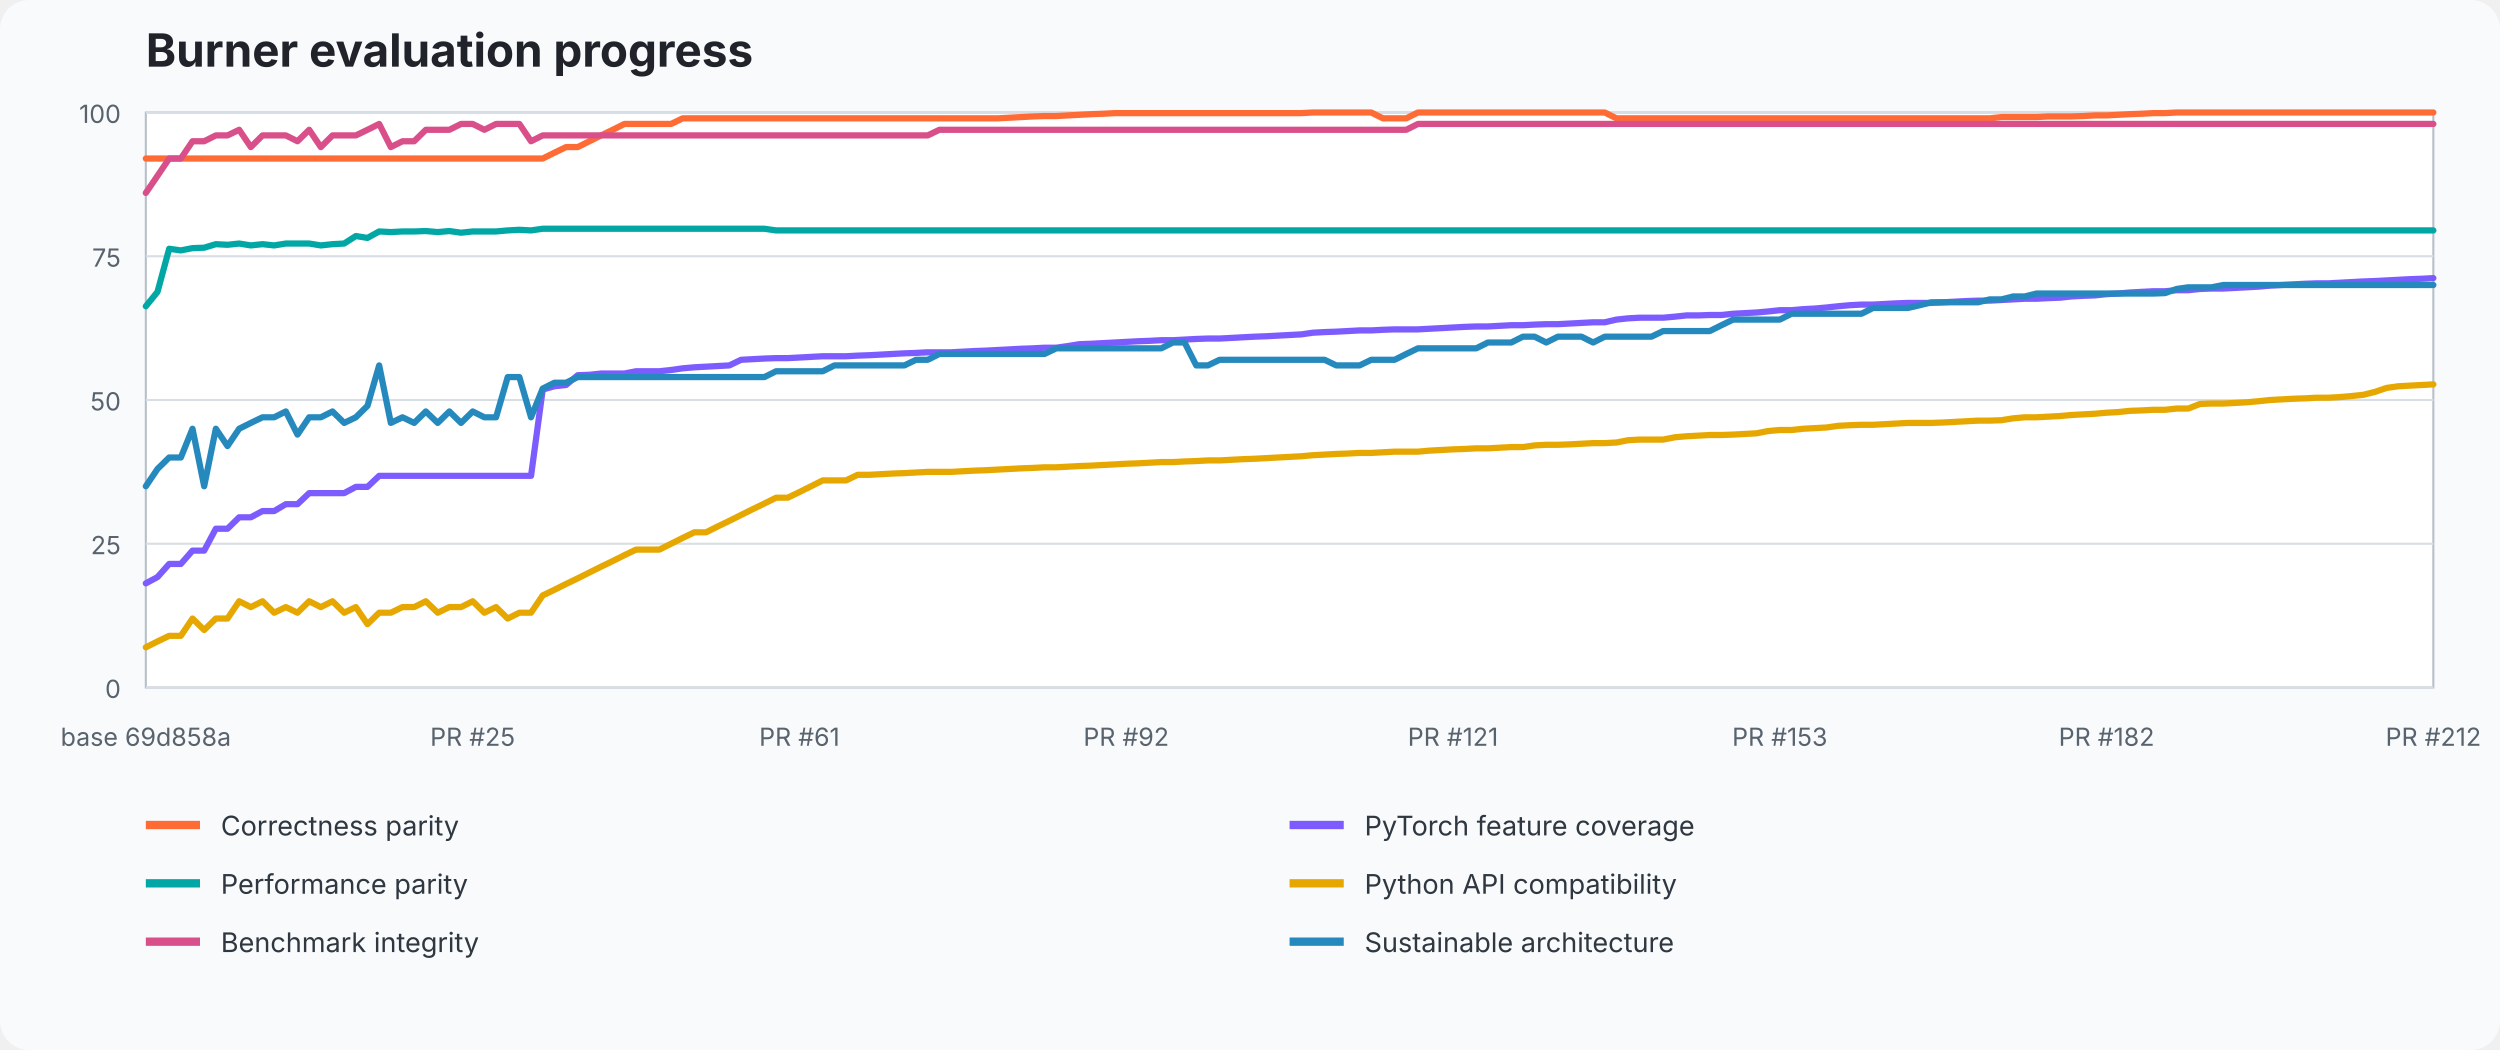
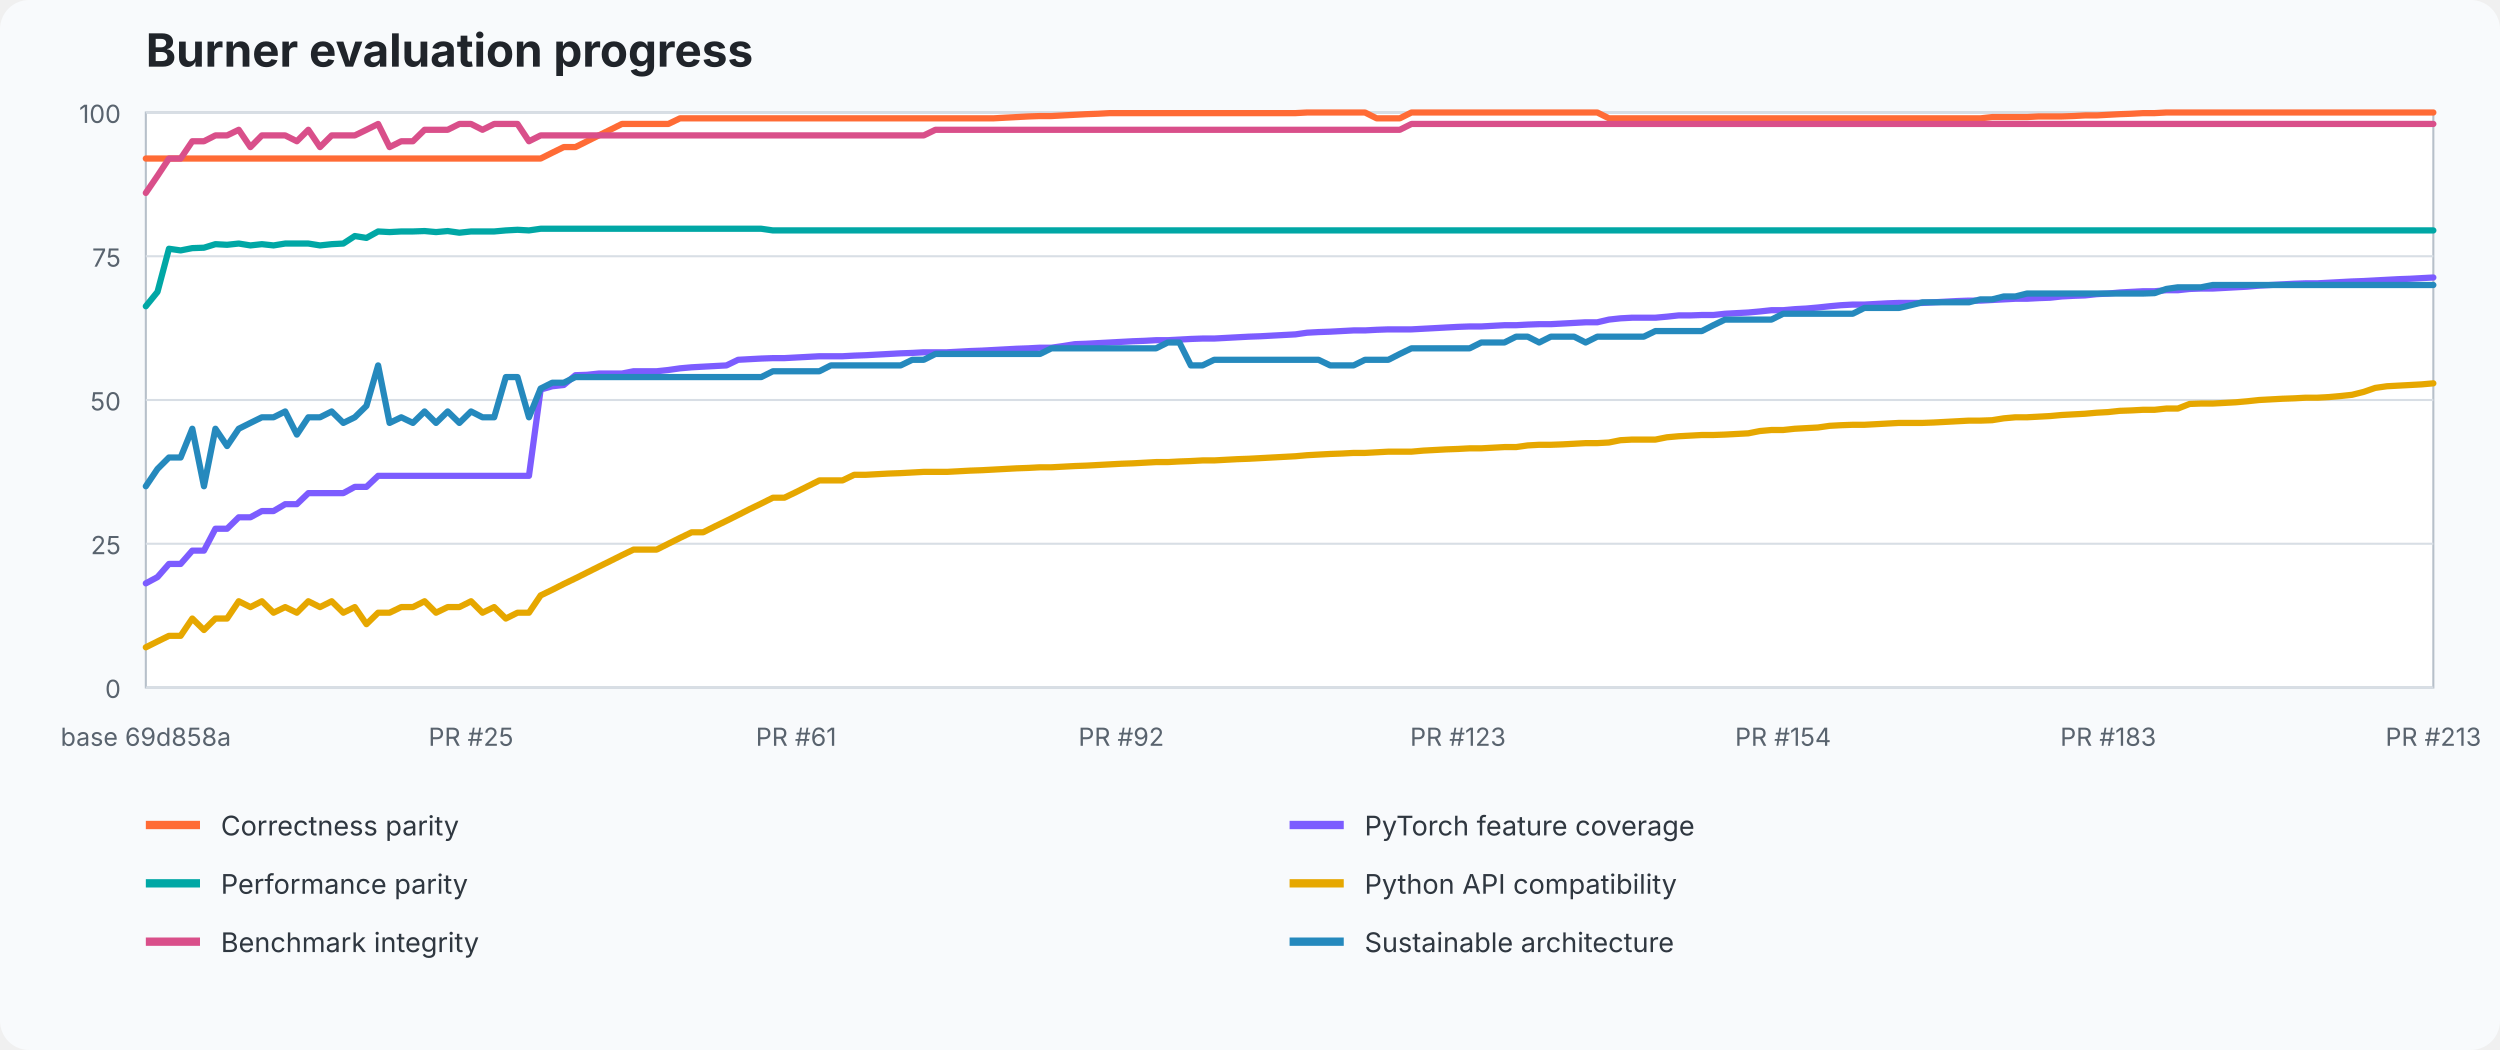
<svg xmlns="http://www.w3.org/2000/svg" width="1200" height="504" viewBox="0 0 1200 504" role="img" aria-labelledby="title desc">
  <style>text{font-family:ui-sans-serif,system-ui,-apple-system,BlinkMacSystemFont,"Segoe UI",sans-serif}.title{font-size:22px;font-weight:700;fill:#20242a}.axis{font-size:12px;fill:#59636e}.legend{font-size:13px;fill:#2f3740}.grid{stroke:#d8dee5;stroke-width:1}.plot{fill:#fff;stroke:#b7c0ca}</style>
  <rect width="100%" height="100%" fill="#f8fafc" rx="14" />
  <text x="70" y="32" class="title">Burner evaluation progress</text>
  <rect x="70" y="54" width="1098" height="276" class="plot" />
  <line x1="70" y1="330" x2="1168" y2="330" class="grid" />
  <text x="58" y="335" text-anchor="end" class="axis">0</text>
  <line x1="70" y1="261" x2="1168" y2="261" class="grid" />
  <text x="58" y="266" text-anchor="end" class="axis">25</text>
  <line x1="70" y1="192" x2="1168" y2="192" class="grid" />
  <text x="58" y="197" text-anchor="end" class="axis">50</text>
  <line x1="70" y1="123" x2="1168" y2="123" class="grid" />
  <text x="58" y="128" text-anchor="end" class="axis">75</text>
  <line x1="70" y1="54" x2="1168" y2="54" class="grid" />
  <text x="58" y="59" text-anchor="end" class="axis">100</text>
-   <polyline points="70.0,76.1 75.6,76.1 81.2,76.1 86.8,76.1 92.4,76.1 98.0,76.1 103.6,76.1 109.2,76.1 114.8,76.1 120.4,76.1 126.0,76.1 131.6,76.1 137.2,76.1 142.8,76.1 148.4,76.1 154.0,76.1 159.6,76.1 165.2,76.1 170.8,76.1 176.4,76.1 182.0,76.1 187.6,76.1 193.2,76.1 198.8,76.1 204.4,76.1 210.1,76.1 215.7,76.1 221.3,76.1 226.9,76.1 232.5,76.1 238.1,76.1 243.7,76.1 249.3,76.1 254.9,76.1 260.5,76.1 266.1,73.3 271.7,70.6 277.3,70.6 282.9,67.8 288.5,65.0 294.1,62.3 299.7,59.5 305.3,59.5 310.9,59.5 316.5,59.5 322.1,59.5 327.7,56.8 333.3,56.8 338.9,56.8 344.5,56.8 350.1,56.8 355.7,56.8 361.3,56.8 366.9,56.8 372.5,56.8 378.1,56.8 383.7,56.8 389.3,56.8 394.9,56.8 400.5,56.8 406.1,56.8 411.7,56.8 417.3,56.8 422.9,56.8 428.5,56.8 434.1,56.8 439.7,56.8 445.3,56.8 450.9,56.8 456.5,56.8 462.1,56.8 467.7,56.8 473.3,56.8 478.9,56.8 484.6,56.5 490.2,56.2 495.8,55.9 501.4,55.7 507.0,55.7 512.6,55.4 518.2,55.1 523.8,54.8 529.4,54.6 535.0,54.3 540.6,54.3 546.2,54.3 551.8,54.3 557.4,54.3 563.0,54.3 568.6,54.3 574.2,54.3 579.8,54.3 585.4,54.3 591.0,54.3 596.6,54.3 602.2,54.3 607.8,54.3 613.4,54.3 619.0,54.3 624.6,54.3 630.2,54.0 635.8,54.0 641.4,54.0 647.0,54.0 652.6,54.0 658.2,54.0 663.8,56.8 669.4,56.8 675.0,56.8 680.6,54.0 686.2,54.0 691.8,54.0 697.4,54.0 703.0,54.0 708.6,54.0 714.2,54.0 719.8,54.0 725.4,54.0 731.0,54.0 736.6,54.0 742.2,54.0 747.8,54.0 753.4,54.0 759.1,54.0 764.7,54.0 770.3,54.0 775.9,56.8 781.5,56.8 787.1,56.8 792.7,56.8 798.3,56.8 803.9,56.8 809.5,56.8 815.1,56.8 820.7,56.8 826.3,56.8 831.9,56.8 837.5,56.8 843.1,56.8 848.7,56.8 854.3,56.8 859.9,56.8 865.5,56.8 871.1,56.8 876.7,56.8 882.3,56.8 887.9,56.8 893.5,56.8 899.1,56.8 904.7,56.8 910.3,56.8 915.9,56.8 921.5,56.8 927.1,56.8 932.7,56.8 938.3,56.8 943.9,56.8 949.5,56.8 955.1,56.8 960.7,56.2 966.3,56.2 971.9,56.2 977.5,56.2 983.1,55.9 988.7,55.9 994.3,55.9 999.9,55.7 1005.5,55.4 1011.1,55.4 1016.7,55.1 1022.3,54.8 1027.9,54.6 1033.6,54.3 1039.2,54.3 1044.8,54.0 1050.4,54.0 1056.0,54.0 1061.6,54.0 1067.2,54.0 1072.8,54.0 1078.4,54.0 1084.0,54.0 1089.6,54.0 1095.2,54.0 1100.8,54.0 1106.4,54.0 1112.0,54.0 1117.6,54.0 1123.2,54.0 1128.8,54.0 1134.4,54.0 1140.0,54.0 1145.6,54.0 1151.2,54.0 1156.8,54.0 1162.4,54.0 1168.0,54.0" fill="none" stroke="#ff6b35" stroke-width="3" stroke-linejoin="round" stroke-linecap="round" />
-   <polyline points="70.0,280.0 75.6,277.0 81.2,270.7 86.8,270.7 92.4,264.3 98.0,264.3 103.6,253.8 109.2,253.8 114.8,248.3 120.4,248.3 126.0,245.3 131.6,245.3 137.2,242.0 142.8,242.0 148.4,236.7 154.0,236.7 159.6,236.7 165.2,236.7 170.8,233.7 176.4,233.7 182.0,228.4 187.6,228.4 193.2,228.4 198.8,228.4 204.4,228.4 210.1,228.4 215.7,228.4 221.3,228.4 226.9,228.4 232.5,228.4 238.1,228.4 243.7,228.4 249.3,228.4 254.9,228.4 260.5,187.0 266.1,185.4 271.7,184.8 277.3,180.1 282.9,179.9 288.5,179.3 294.1,179.3 299.7,179.3 305.3,178.2 310.9,178.2 316.5,178.2 322.1,177.6 327.7,176.8 333.3,176.3 338.9,176.0 344.5,175.7 350.1,175.4 355.7,172.7 361.3,172.4 366.9,172.1 372.5,171.9 378.1,171.9 383.7,171.6 389.3,171.3 394.9,171.0 400.5,171.0 406.1,171.0 411.7,170.7 417.3,170.5 422.9,170.2 428.5,169.9 434.1,169.6 439.7,169.4 445.3,169.1 450.9,169.1 456.5,169.1 462.1,168.8 467.7,168.5 473.3,168.3 478.9,168.0 484.6,167.7 490.2,167.4 495.8,167.2 501.4,166.9 507.0,166.9 512.6,166.1 518.2,165.2 523.8,165.0 529.4,164.7 535.0,164.4 540.6,164.1 546.2,163.8 551.8,163.6 557.4,163.3 563.0,163.3 568.6,163.0 574.2,162.7 579.8,162.5 585.4,162.5 591.0,162.2 596.6,161.9 602.2,161.6 607.8,161.4 613.4,161.1 619.0,160.8 624.6,160.5 630.2,159.7 635.8,159.4 641.4,159.2 647.0,158.9 652.6,158.6 658.2,158.6 663.8,158.3 669.4,158.1 675.0,158.1 680.6,158.1 686.2,157.8 691.8,157.5 697.4,157.2 703.0,156.9 708.6,156.7 714.2,156.7 719.8,156.4 725.4,156.1 731.0,156.1 736.6,155.8 742.2,155.6 747.8,155.6 753.4,155.3 759.1,155.0 764.7,154.7 770.3,154.7 775.9,153.4 781.5,152.8 787.1,152.5 792.7,152.5 798.3,152.5 803.9,152.0 809.5,151.4 815.1,151.4 820.7,151.2 826.3,151.2 831.9,150.6 837.5,150.3 843.1,150.0 848.7,149.5 854.3,148.9 859.9,148.9 865.5,148.4 871.1,148.1 876.7,147.6 882.3,147.0 887.9,146.5 893.5,146.2 899.1,146.2 904.7,145.9 910.3,145.6 915.9,145.4 921.5,145.4 927.1,145.4 932.7,145.1 938.3,144.8 943.9,144.5 949.5,144.3 955.1,144.3 960.7,144.0 966.3,143.7 971.9,143.4 977.5,143.4 983.1,143.1 988.7,142.9 994.3,142.3 999.9,142.0 1005.5,141.8 1011.1,141.2 1016.7,140.9 1022.3,140.4 1027.9,140.1 1033.6,139.8 1039.2,139.8 1044.8,139.3 1050.4,139.3 1056.0,138.7 1061.6,138.5 1067.2,138.5 1072.8,138.2 1078.4,137.9 1084.0,137.6 1089.6,137.1 1095.2,136.8 1100.8,136.5 1106.4,136.2 1112.0,136.0 1117.6,136.0 1123.2,135.7 1128.8,135.4 1134.4,135.1 1140.0,134.9 1145.6,134.6 1151.2,134.3 1156.8,134.0 1162.4,133.8 1168.0,133.5" fill="none" stroke="#7c5cff" stroke-width="3" stroke-linejoin="round" stroke-linecap="round" />
-   <polyline points="70.0,147.0 75.6,140.1 81.2,119.4 86.8,120.2 92.4,119.1 98.0,118.9 103.6,117.2 109.2,117.5 114.8,116.9 120.4,117.8 126.0,117.2 131.6,117.8 137.2,116.9 142.8,116.9 148.4,116.9 154.0,117.8 159.6,117.2 165.2,116.9 170.8,113.3 176.4,114.2 182.0,111.1 187.6,111.4 193.2,111.1 198.8,111.1 204.4,110.9 210.1,111.4 215.7,110.9 221.3,111.7 226.9,111.1 232.5,111.1 238.1,111.1 243.7,110.6 249.3,110.3 254.9,110.6 260.5,109.8 266.1,109.8 271.7,109.8 277.3,109.8 282.9,109.8 288.5,109.8 294.1,109.8 299.7,109.8 305.3,109.8 310.9,109.8 316.5,109.8 322.1,109.8 327.7,109.8 333.3,109.8 338.9,109.8 344.5,109.8 350.1,109.8 355.7,109.8 361.3,109.8 366.9,109.8 372.5,110.6 378.1,110.6 383.7,110.6 389.3,110.6 394.9,110.6 400.5,110.6 406.1,110.6 411.7,110.6 417.3,110.6 422.9,110.6 428.5,110.6 434.1,110.6 439.7,110.6 445.3,110.6 450.9,110.6 456.5,110.6 462.1,110.6 467.7,110.6 473.3,110.6 478.9,110.6 484.6,110.6 490.2,110.6 495.8,110.6 501.4,110.6 507.0,110.6 512.6,110.6 518.2,110.6 523.8,110.6 529.4,110.6 535.0,110.6 540.6,110.6 546.2,110.6 551.8,110.6 557.4,110.6 563.0,110.6 568.6,110.6 574.2,110.6 579.8,110.6 585.4,110.6 591.0,110.6 596.6,110.6 602.2,110.6 607.8,110.6 613.4,110.6 619.0,110.6 624.6,110.6 630.2,110.6 635.8,110.6 641.4,110.6 647.0,110.6 652.6,110.6 658.2,110.6 663.8,110.6 669.4,110.6 675.0,110.6 680.6,110.6 686.2,110.6 691.8,110.6 697.4,110.6 703.0,110.6 708.6,110.6 714.2,110.6 719.8,110.6 725.4,110.6 731.0,110.6 736.6,110.6 742.2,110.6 747.8,110.6 753.4,110.6 759.1,110.6 764.7,110.6 770.3,110.6 775.9,110.6 781.5,110.6 787.1,110.6 792.7,110.6 798.3,110.6 803.9,110.6 809.5,110.6 815.1,110.6 820.7,110.6 826.3,110.6 831.9,110.6 837.5,110.6 843.1,110.6 848.7,110.6 854.3,110.6 859.9,110.6 865.5,110.6 871.1,110.6 876.7,110.6 882.3,110.6 887.9,110.6 893.5,110.6 899.1,110.6 904.7,110.6 910.3,110.6 915.9,110.6 921.5,110.6 927.1,110.6 932.7,110.6 938.3,110.6 943.9,110.6 949.5,110.6 955.1,110.6 960.7,110.6 966.3,110.6 971.9,110.6 977.5,110.6 983.1,110.6 988.7,110.6 994.3,110.6 999.9,110.6 1005.5,110.6 1011.1,110.6 1016.7,110.6 1022.3,110.6 1027.9,110.6 1033.6,110.6 1039.2,110.6 1044.8,110.6 1050.4,110.6 1056.0,110.6 1061.6,110.6 1067.2,110.6 1072.8,110.6 1078.4,110.6 1084.0,110.6 1089.6,110.6 1095.2,110.6 1100.8,110.6 1106.4,110.6 1112.0,110.6 1117.6,110.6 1123.2,110.6 1128.8,110.6 1134.4,110.6 1140.0,110.6 1145.6,110.6 1151.2,110.6 1156.8,110.6 1162.4,110.6 1168.0,110.6" fill="none" stroke="#00a7a5" stroke-width="3" stroke-linejoin="round" stroke-linecap="round" />
-   <polyline points="70.0,310.7 75.6,307.9 81.2,305.2 86.8,305.2 92.4,296.9 98.0,302.4 103.6,296.9 109.2,296.9 114.8,288.6 120.4,291.4 126.0,288.6 131.6,294.1 137.2,291.4 142.8,294.1 148.4,288.6 154.0,291.4 159.6,288.6 165.2,294.1 170.8,291.4 176.4,299.6 182.0,294.1 187.6,294.1 193.2,291.4 198.8,291.4 204.4,288.6 210.1,294.1 215.7,291.4 221.3,291.4 226.9,288.6 232.5,294.1 238.1,291.4 243.7,296.9 249.3,294.1 254.9,294.1 260.5,285.8 266.1,283.1 271.7,280.3 277.3,277.6 282.9,274.8 288.5,272.0 294.1,269.3 299.7,266.5 305.3,263.8 310.9,263.8 316.5,263.8 322.1,261.0 327.7,258.2 333.3,255.5 338.9,255.5 344.5,252.7 350.1,250.0 355.7,247.2 361.3,244.4 366.9,241.7 372.5,238.9 378.1,238.9 383.7,236.2 389.3,233.4 394.9,230.6 400.5,230.6 406.1,230.6 411.7,227.9 417.3,227.9 422.9,227.6 428.5,227.3 434.1,227.1 439.7,226.8 445.3,226.5 450.9,226.5 456.5,226.5 462.1,226.2 467.7,225.9 473.3,225.7 478.9,225.4 484.6,225.1 490.2,224.8 495.8,224.6 501.4,224.3 507.0,224.3 512.6,224.0 518.2,223.7 523.8,223.5 529.4,223.2 535.0,222.9 540.6,222.6 546.2,222.4 551.8,222.1 557.4,221.8 563.0,221.8 568.6,221.5 574.2,221.3 579.8,221.0 585.4,221.0 591.0,220.7 596.6,220.4 602.2,220.2 607.8,219.9 613.4,219.6 619.0,219.3 624.6,219.0 630.2,218.5 635.8,218.2 641.4,217.9 647.0,217.7 652.6,217.4 658.2,217.4 663.8,217.1 669.4,216.8 675.0,216.8 680.6,216.8 686.2,216.3 691.8,216.0 697.4,215.7 703.0,215.5 708.6,215.2 714.2,215.2 719.8,214.9 725.4,214.6 731.0,214.6 736.6,213.8 742.2,213.5 747.8,213.5 753.4,213.3 759.1,213.0 764.7,212.7 770.3,212.7 775.9,212.4 781.5,211.3 787.1,211.0 792.7,211.0 798.3,211.0 803.9,209.9 809.5,209.4 815.1,209.1 820.7,208.8 826.3,208.8 831.9,208.6 837.5,208.3 843.1,208.0 848.7,206.9 854.3,206.4 859.9,206.4 865.5,205.8 871.1,205.5 876.7,205.2 882.3,204.4 887.9,204.1 893.5,203.9 899.1,203.9 904.7,203.6 910.3,203.3 915.9,203.0 921.5,203.0 927.1,203.0 932.7,202.8 938.3,202.5 943.9,202.2 949.5,201.9 955.1,201.9 960.7,201.7 966.3,200.8 971.9,200.3 977.5,200.3 983.1,200.0 988.7,199.7 994.3,199.2 999.9,198.9 1005.5,198.6 1011.1,198.1 1016.7,197.8 1022.3,197.2 1027.9,197.0 1033.6,196.7 1039.2,196.7 1044.8,196.1 1050.4,196.1 1056.0,193.9 1061.6,193.7 1067.2,193.7 1072.8,193.4 1078.4,193.1 1084.0,192.6 1089.6,192.0 1095.2,191.7 1100.8,191.4 1106.4,191.2 1112.0,190.9 1117.6,190.9 1123.2,190.6 1128.8,190.1 1134.4,189.5 1140.0,188.1 1145.6,186.2 1151.2,185.4 1156.8,185.1 1162.4,184.8 1168.0,184.5" fill="none" stroke="#e6a700" stroke-width="3" stroke-linejoin="round" stroke-linecap="round" />
-   <polyline points="70.0,92.6 75.6,84.4 81.2,76.1 86.8,76.1 92.4,67.8 98.0,67.8 103.6,65.0 109.2,65.0 114.8,62.3 120.4,70.6 126.0,65.0 131.6,65.0 137.2,65.0 142.8,67.8 148.4,62.3 154.0,70.6 159.6,65.0 165.2,65.0 170.8,65.0 176.4,62.3 182.0,59.5 187.6,70.6 193.2,67.8 198.8,67.8 204.4,62.3 210.1,62.3 215.7,62.3 221.3,59.5 226.9,59.5 232.5,62.3 238.1,59.5 243.7,59.5 249.3,59.5 254.9,67.8 260.5,65.0 266.1,65.0 271.7,65.0 277.3,65.0 282.9,65.0 288.5,65.0 294.1,65.0 299.7,65.0 305.3,65.0 310.9,65.0 316.5,65.0 322.1,65.0 327.7,65.0 333.3,65.0 338.9,65.0 344.5,65.0 350.1,65.0 355.7,65.0 361.3,65.0 366.9,65.0 372.5,65.0 378.1,65.0 383.7,65.0 389.3,65.0 394.9,65.0 400.5,65.0 406.1,65.0 411.7,65.0 417.3,65.0 422.9,65.0 428.5,65.0 434.1,65.0 439.7,65.0 445.3,65.0 450.9,62.3 456.5,62.3 462.1,62.3 467.7,62.3 473.3,62.3 478.9,62.3 484.6,62.3 490.2,62.3 495.8,62.3 501.4,62.3 507.0,62.3 512.6,62.3 518.2,62.3 523.8,62.3 529.4,62.3 535.0,62.3 540.6,62.3 546.2,62.3 551.8,62.3 557.4,62.3 563.0,62.3 568.6,62.3 574.2,62.3 579.8,62.3 585.4,62.3 591.0,62.3 596.6,62.3 602.2,62.3 607.8,62.3 613.4,62.3 619.0,62.3 624.6,62.3 630.2,62.3 635.8,62.3 641.4,62.3 647.0,62.3 652.6,62.3 658.2,62.3 663.8,62.3 669.4,62.3 675.0,62.3 680.6,59.5 686.2,59.5 691.8,59.5 697.4,59.5 703.0,59.5 708.6,59.5 714.2,59.5 719.8,59.5 725.4,59.5 731.0,59.5 736.6,59.5 742.2,59.5 747.8,59.5 753.4,59.5 759.1,59.5 764.7,59.5 770.3,59.5 775.9,59.5 781.5,59.5 787.1,59.5 792.7,59.5 798.3,59.5 803.9,59.5 809.5,59.5 815.1,59.5 820.7,59.5 826.3,59.5 831.9,59.5 837.5,59.5 843.1,59.5 848.7,59.5 854.3,59.5 859.9,59.5 865.5,59.5 871.1,59.5 876.7,59.5 882.3,59.5 887.9,59.5 893.5,59.5 899.1,59.5 904.7,59.5 910.3,59.5 915.9,59.5 921.5,59.5 927.1,59.5 932.7,59.5 938.3,59.5 943.9,59.5 949.5,59.5 955.1,59.5 960.7,59.5 966.3,59.5 971.9,59.5 977.5,59.5 983.1,59.5 988.7,59.5 994.3,59.5 999.9,59.5 1005.5,59.5 1011.1,59.5 1016.7,59.5 1022.3,59.5 1027.9,59.5 1033.6,59.5 1039.2,59.5 1044.8,59.5 1050.4,59.5 1056.0,59.5 1061.6,59.5 1067.2,59.5 1072.8,59.5 1078.4,59.5 1084.0,59.5 1089.6,59.5 1095.2,59.5 1100.8,59.5 1106.4,59.5 1112.0,59.5 1117.6,59.5 1123.2,59.5 1128.8,59.5 1134.4,59.5 1140.0,59.5 1145.6,59.5 1151.2,59.5 1156.8,59.5 1162.4,59.5 1168.0,59.5" fill="none" stroke="#d94f8a" stroke-width="3" stroke-linejoin="round" stroke-linecap="round" />
-   <polyline points="70.0,233.4 75.6,225.1 81.2,219.6 86.8,219.6 92.4,205.8 98.0,233.4 103.6,205.8 109.2,214.1 114.8,205.8 120.4,203.0 126.0,200.3 131.6,200.3 137.2,197.5 142.8,208.6 148.4,200.3 154.0,200.3 159.6,197.5 165.2,203.0 170.8,200.3 176.4,194.8 182.0,175.4 187.6,203.0 193.2,200.3 198.8,203.0 204.4,197.5 210.1,203.0 215.7,197.5 221.3,203.0 226.9,197.5 232.5,200.3 238.1,200.3 243.7,181.0 249.3,181.0 254.9,200.3 260.5,186.5 266.1,183.7 271.7,183.7 277.3,181.0 282.9,181.0 288.5,181.0 294.1,181.0 299.7,181.0 305.3,181.0 310.9,181.0 316.5,181.0 322.1,181.0 327.7,181.0 333.3,181.0 338.9,181.0 344.5,181.0 350.1,181.0 355.7,181.0 361.3,181.0 366.9,181.0 372.5,178.2 378.1,178.2 383.7,178.2 389.3,178.2 394.9,178.2 400.5,175.4 406.1,175.4 411.7,175.4 417.3,175.4 422.9,175.4 428.5,175.4 434.1,175.4 439.7,172.7 445.3,172.7 450.9,169.9 456.5,169.9 462.1,169.9 467.7,169.9 473.3,169.9 478.9,169.9 484.6,169.9 490.2,169.9 495.8,169.9 501.4,169.9 507.0,167.2 512.6,167.2 518.2,167.2 523.8,167.2 529.4,167.2 535.0,167.2 540.6,167.2 546.2,167.2 551.8,167.2 557.4,167.2 563.0,164.4 568.6,164.4 574.2,175.4 579.8,175.4 585.4,172.7 591.0,172.7 596.6,172.7 602.2,172.7 607.8,172.7 613.4,172.7 619.0,172.7 624.6,172.7 630.2,172.7 635.8,172.7 641.4,175.4 647.0,175.4 652.6,175.4 658.2,172.7 663.8,172.7 669.4,172.7 675.0,169.9 680.6,167.2 686.2,167.2 691.8,167.2 697.4,167.2 703.0,167.2 708.6,167.2 714.2,164.4 719.8,164.4 725.4,164.4 731.0,161.6 736.6,161.6 742.2,164.4 747.8,161.6 753.4,161.6 759.1,161.6 764.7,164.4 770.3,161.6 775.9,161.6 781.5,161.6 787.1,161.6 792.7,161.6 798.3,158.9 803.9,158.9 809.5,158.9 815.1,158.9 820.7,158.9 826.3,156.1 831.9,153.4 837.5,153.4 843.1,153.4 848.7,153.4 854.3,153.4 859.9,150.6 865.5,150.6 871.1,150.6 876.7,150.6 882.3,150.6 887.9,150.6 893.5,150.6 899.1,147.8 904.7,147.8 910.3,147.8 915.9,147.8 921.5,146.5 927.1,145.1 932.7,145.1 938.3,145.1 943.9,145.1 949.5,145.1 955.1,143.7 960.7,143.7 966.3,142.3 971.9,142.3 977.5,140.9 983.1,140.9 988.7,140.9 994.3,140.9 999.9,140.9 1005.5,140.9 1011.1,140.9 1016.7,140.9 1022.3,140.9 1027.9,140.9 1033.6,140.9 1039.2,140.7 1044.8,138.7 1050.4,137.9 1056.0,137.9 1061.6,137.9 1067.2,136.8 1072.8,136.8 1078.4,136.8 1084.0,136.8 1089.6,136.8 1095.2,136.8 1100.8,136.8 1106.4,136.8 1112.0,136.8 1117.6,136.8 1123.2,136.8 1128.8,136.8 1134.4,136.8 1140.0,136.8 1145.6,136.8 1151.2,136.8 1156.8,136.8 1162.4,136.8 1168.0,136.8" fill="none" stroke="#2589bd" stroke-width="3" stroke-linejoin="round" stroke-linecap="round" />
+   <polyline points="70.0,76.1 75.6,76.1 81.1,76.1 86.7,76.1 92.3,76.1 97.9,76.1 103.4,76.1 109.0,76.1 114.6,76.1 120.2,76.1 125.7,76.1 131.3,76.1 136.9,76.1 142.5,76.1 148.0,76.1 153.6,76.1 159.2,76.1 164.8,76.1 170.3,76.1 175.9,76.1 181.5,76.1 187.0,76.1 192.6,76.1 198.2,76.1 203.8,76.1 209.3,76.1 214.9,76.1 220.5,76.1 226.1,76.1 231.6,76.1 237.2,76.1 242.8,76.1 248.4,76.1 253.9,76.1 259.5,76.1 265.1,73.3 270.6,70.6 276.2,70.6 281.8,67.8 287.4,65.0 292.9,62.3 298.5,59.5 304.1,59.5 309.7,59.5 315.2,59.5 320.8,59.5 326.4,56.8 332.0,56.8 337.5,56.8 343.1,56.8 348.7,56.8 354.3,56.8 359.8,56.8 365.4,56.8 371.0,56.8 376.5,56.8 382.1,56.8 387.7,56.8 393.3,56.8 398.8,56.8 404.4,56.8 410.0,56.8 415.6,56.8 421.1,56.8 426.7,56.8 432.3,56.8 437.9,56.8 443.4,56.8 449.0,56.8 454.6,56.8 460.2,56.8 465.7,56.8 471.3,56.8 476.9,56.8 482.4,56.5 488.0,56.2 493.6,55.9 499.2,55.7 504.7,55.7 510.3,55.4 515.9,55.1 521.5,54.8 527.0,54.6 532.6,54.3 538.2,54.3 543.8,54.3 549.3,54.3 554.9,54.3 560.5,54.3 566.1,54.3 571.6,54.3 577.2,54.3 582.8,54.3 588.3,54.3 593.9,54.3 599.5,54.3 605.1,54.3 610.6,54.3 616.2,54.3 621.8,54.3 627.4,54.0 632.9,54.0 638.5,54.0 644.1,54.0 649.7,54.0 655.2,54.0 660.8,56.8 666.4,56.8 671.9,56.8 677.5,54.0 683.1,54.0 688.7,54.0 694.2,54.0 699.8,54.0 705.4,54.0 711.0,54.0 716.5,54.0 722.1,54.0 727.7,54.0 733.3,54.0 738.8,54.0 744.4,54.0 750.0,54.0 755.6,54.0 761.1,54.0 766.7,54.0 772.3,56.8 777.8,56.8 783.4,56.8 789.0,56.8 794.6,56.8 800.1,56.8 805.7,56.8 811.3,56.8 816.9,56.8 822.4,56.8 828.0,56.8 833.6,56.8 839.2,56.8 844.7,56.8 850.3,56.8 855.9,56.8 861.5,56.8 867.0,56.8 872.6,56.8 878.2,56.8 883.7,56.8 889.3,56.8 894.9,56.8 900.5,56.8 906.0,56.8 911.6,56.8 917.2,56.8 922.8,56.8 928.3,56.8 933.9,56.8 939.5,56.8 945.1,56.8 950.6,56.8 956.2,56.2 961.8,56.2 967.4,56.2 972.9,56.2 978.5,55.9 984.1,55.9 989.6,55.9 995.2,55.7 1000.8,55.4 1006.4,55.4 1011.9,55.1 1017.5,54.8 1023.1,54.6 1028.7,54.3 1034.2,54.3 1039.8,54.0 1045.4,54.0 1051.0,54.0 1056.5,54.0 1062.1,54.0 1067.7,54.0 1073.2,54.0 1078.8,54.0 1084.4,54.0 1090.0,54.0 1095.5,54.0 1101.1,54.0 1106.7,54.0 1112.3,54.0 1117.8,54.0 1123.4,54.0 1129.0,54.0 1134.6,54.0 1140.1,54.0 1145.7,54.0 1151.3,54.0 1156.9,54.0 1162.4,54.0 1168.0,54.0" fill="none" stroke="#ff6b35" stroke-width="3" stroke-linejoin="round" stroke-linecap="round" />
+   <polyline points="70.0,280.0 75.6,277.0 81.1,270.7 86.7,270.7 92.3,264.3 97.9,264.3 103.4,253.8 109.0,253.8 114.6,248.3 120.2,248.3 125.7,245.3 131.3,245.3 136.9,242.0 142.5,242.0 148.0,236.7 153.6,236.7 159.2,236.7 164.8,236.7 170.3,233.7 175.9,233.7 181.5,228.4 187.0,228.4 192.6,228.4 198.2,228.4 203.8,228.4 209.3,228.4 214.9,228.4 220.5,228.4 226.1,228.4 231.6,228.4 237.2,228.4 242.8,228.4 248.4,228.4 253.9,228.4 259.5,187.0 265.1,185.4 270.6,184.8 276.2,180.1 281.8,179.9 287.4,179.3 292.9,179.3 298.5,179.3 304.1,178.2 309.7,178.2 315.2,178.2 320.8,177.6 326.4,176.8 332.0,176.3 337.5,176.0 343.1,175.7 348.7,175.4 354.3,172.7 359.8,172.4 365.4,172.1 371.0,171.9 376.5,171.9 382.1,171.6 387.7,171.3 393.3,171.0 398.8,171.0 404.4,171.0 410.0,170.7 415.6,170.5 421.1,170.2 426.7,169.9 432.3,169.6 437.9,169.4 443.4,169.1 449.0,169.1 454.6,169.1 460.2,168.8 465.7,168.5 471.3,168.3 476.9,168.0 482.4,167.7 488.0,167.4 493.6,167.2 499.2,166.9 504.7,166.9 510.3,166.1 515.9,165.2 521.5,165.0 527.0,164.7 532.6,164.4 538.2,164.1 543.8,163.8 549.3,163.6 554.9,163.3 560.5,163.3 566.1,163.0 571.6,162.7 577.2,162.5 582.8,162.5 588.3,162.2 593.9,161.9 599.5,161.6 605.1,161.4 610.6,161.1 616.2,160.8 621.8,160.5 627.4,159.7 632.9,159.4 638.5,159.2 644.1,158.9 649.7,158.6 655.2,158.6 660.8,158.3 666.4,158.1 671.9,158.1 677.5,158.1 683.1,157.8 688.7,157.5 694.2,157.2 699.8,156.9 705.4,156.7 711.0,156.7 716.5,156.4 722.1,156.1 727.7,156.1 733.3,155.8 738.8,155.6 744.4,155.6 750.0,155.3 755.6,155.0 761.1,154.7 766.7,154.7 772.3,153.4 777.8,152.8 783.4,152.5 789.0,152.5 794.6,152.5 800.1,152.0 805.7,151.4 811.3,151.4 816.9,151.2 822.4,151.2 828.0,150.6 833.6,150.3 839.2,150.0 844.7,149.5 850.3,148.9 855.9,148.9 861.5,148.4 867.0,148.1 872.6,147.6 878.2,147.0 883.7,146.5 889.3,146.2 894.9,146.2 900.5,145.9 906.0,145.6 911.6,145.4 917.2,145.4 922.8,145.4 928.3,145.1 933.9,144.8 939.5,144.5 945.1,144.3 950.6,144.3 956.2,144.0 961.8,143.7 967.4,143.4 972.9,143.4 978.5,143.1 984.1,142.9 989.6,142.3 995.2,142.0 1000.8,141.8 1006.4,141.2 1011.9,140.9 1017.5,140.4 1023.1,140.1 1028.7,139.8 1034.2,139.8 1039.8,139.3 1045.4,139.3 1051.0,138.7 1056.5,138.5 1062.1,138.5 1067.7,138.2 1073.2,137.9 1078.8,137.6 1084.4,137.1 1090.0,136.8 1095.5,136.5 1101.1,136.2 1106.7,136.0 1112.3,136.0 1117.8,135.7 1123.4,135.4 1129.0,135.1 1134.6,134.9 1140.1,134.6 1145.7,134.3 1151.3,134.0 1156.9,133.8 1162.4,133.5 1168.0,133.2" fill="none" stroke="#7c5cff" stroke-width="3" stroke-linejoin="round" stroke-linecap="round" />
+   <polyline points="70.0,147.0 75.6,140.1 81.1,119.4 86.7,120.2 92.3,119.1 97.9,118.9 103.4,117.2 109.0,117.5 114.6,116.9 120.2,117.8 125.7,117.2 131.3,117.8 136.9,116.9 142.5,116.9 148.0,116.9 153.6,117.8 159.2,117.2 164.8,116.9 170.3,113.3 175.9,114.2 181.5,111.1 187.0,111.4 192.6,111.1 198.2,111.1 203.8,110.9 209.3,111.4 214.9,110.9 220.5,111.7 226.1,111.1 231.6,111.1 237.2,111.1 242.8,110.6 248.4,110.3 253.9,110.6 259.5,109.8 265.1,109.8 270.6,109.8 276.2,109.8 281.8,109.8 287.4,109.8 292.9,109.8 298.5,109.8 304.1,109.8 309.7,109.8 315.2,109.8 320.8,109.8 326.4,109.8 332.0,109.8 337.5,109.8 343.1,109.8 348.7,109.8 354.3,109.8 359.8,109.8 365.4,109.8 371.0,110.6 376.5,110.6 382.1,110.6 387.7,110.6 393.3,110.6 398.8,110.6 404.4,110.6 410.0,110.6 415.6,110.6 421.1,110.6 426.7,110.6 432.3,110.6 437.9,110.6 443.4,110.6 449.0,110.6 454.6,110.6 460.2,110.6 465.7,110.6 471.3,110.6 476.9,110.6 482.4,110.6 488.0,110.6 493.6,110.6 499.2,110.6 504.7,110.6 510.3,110.6 515.9,110.6 521.5,110.6 527.0,110.6 532.6,110.6 538.2,110.6 543.8,110.6 549.3,110.6 554.9,110.6 560.5,110.6 566.1,110.6 571.6,110.6 577.2,110.6 582.8,110.6 588.3,110.6 593.9,110.6 599.5,110.6 605.1,110.6 610.6,110.6 616.2,110.6 621.8,110.6 627.4,110.6 632.9,110.6 638.5,110.6 644.1,110.6 649.7,110.6 655.2,110.6 660.8,110.6 666.4,110.6 671.9,110.6 677.5,110.6 683.1,110.6 688.7,110.6 694.2,110.6 699.8,110.6 705.4,110.6 711.0,110.6 716.5,110.6 722.1,110.6 727.7,110.6 733.3,110.6 738.8,110.6 744.4,110.6 750.0,110.6 755.6,110.6 761.1,110.6 766.7,110.6 772.3,110.6 777.8,110.6 783.4,110.6 789.0,110.6 794.6,110.6 800.1,110.6 805.7,110.6 811.3,110.6 816.9,110.6 822.4,110.6 828.0,110.6 833.6,110.6 839.2,110.6 844.7,110.6 850.3,110.6 855.9,110.6 861.5,110.6 867.0,110.6 872.6,110.6 878.2,110.6 883.7,110.6 889.3,110.6 894.9,110.6 900.5,110.6 906.0,110.6 911.6,110.6 917.2,110.6 922.8,110.6 928.3,110.6 933.9,110.6 939.5,110.6 945.1,110.6 950.6,110.6 956.2,110.6 961.8,110.6 967.4,110.6 972.9,110.6 978.5,110.6 984.1,110.6 989.6,110.6 995.2,110.6 1000.8,110.6 1006.4,110.6 1011.9,110.6 1017.5,110.6 1023.1,110.6 1028.7,110.6 1034.2,110.6 1039.8,110.6 1045.4,110.6 1051.0,110.6 1056.5,110.6 1062.1,110.6 1067.7,110.6 1073.2,110.6 1078.8,110.6 1084.4,110.6 1090.0,110.6 1095.5,110.6 1101.1,110.6 1106.7,110.6 1112.3,110.6 1117.8,110.6 1123.4,110.6 1129.0,110.6 1134.6,110.6 1140.1,110.6 1145.7,110.6 1151.3,110.6 1156.9,110.6 1162.4,110.6 1168.0,110.6" fill="none" stroke="#00a7a5" stroke-width="3" stroke-linejoin="round" stroke-linecap="round" />
+   <polyline points="70.0,310.7 75.6,307.9 81.1,305.2 86.7,305.2 92.3,296.9 97.9,302.4 103.4,296.9 109.0,296.9 114.6,288.6 120.2,291.4 125.7,288.6 131.3,294.1 136.9,291.4 142.5,294.1 148.0,288.6 153.6,291.4 159.2,288.6 164.8,294.1 170.3,291.4 175.9,299.6 181.5,294.1 187.0,294.1 192.6,291.4 198.2,291.4 203.8,288.6 209.3,294.1 214.9,291.4 220.5,291.4 226.1,288.6 231.6,294.1 237.2,291.4 242.8,296.9 248.4,294.1 253.9,294.1 259.5,285.8 265.1,283.1 270.6,280.3 276.2,277.6 281.8,274.8 287.4,272.0 292.9,269.3 298.5,266.5 304.1,263.8 309.7,263.8 315.2,263.8 320.8,261.0 326.4,258.2 332.0,255.5 337.5,255.5 343.1,252.7 348.7,250.0 354.3,247.2 359.8,244.4 365.4,241.7 371.0,238.9 376.5,238.9 382.1,236.2 387.7,233.4 393.3,230.6 398.8,230.6 404.4,230.6 410.0,227.9 415.6,227.9 421.1,227.6 426.7,227.3 432.3,227.1 437.9,226.8 443.4,226.5 449.0,226.5 454.6,226.5 460.2,226.2 465.7,225.9 471.3,225.7 476.9,225.4 482.4,225.1 488.0,224.8 493.6,224.6 499.2,224.3 504.7,224.3 510.3,224.0 515.9,223.7 521.5,223.5 527.0,223.2 532.6,222.9 538.2,222.6 543.8,222.4 549.3,222.1 554.9,221.8 560.5,221.8 566.1,221.5 571.6,221.3 577.2,221.0 582.8,221.0 588.3,220.7 593.9,220.4 599.5,220.2 605.1,219.9 610.6,219.6 616.2,219.3 621.8,219.0 627.4,218.5 632.9,218.2 638.5,217.9 644.1,217.7 649.7,217.4 655.2,217.4 660.8,217.1 666.4,216.8 671.9,216.8 677.5,216.8 683.1,216.3 688.7,216.0 694.2,215.7 699.8,215.5 705.4,215.2 711.0,215.2 716.5,214.9 722.1,214.6 727.7,214.6 733.3,213.8 738.8,213.5 744.4,213.5 750.0,213.3 755.6,213.0 761.1,212.7 766.7,212.7 772.3,212.4 777.8,211.3 783.4,211.0 789.0,211.0 794.6,211.0 800.1,209.9 805.7,209.4 811.3,209.1 816.9,208.8 822.4,208.8 828.0,208.6 833.6,208.3 839.2,208.0 844.7,206.9 850.3,206.4 855.9,206.4 861.5,205.8 867.0,205.5 872.6,205.2 878.2,204.4 883.7,204.1 889.3,203.9 894.9,203.9 900.5,203.6 906.0,203.3 911.6,203.0 917.2,203.0 922.8,203.0 928.3,202.8 933.9,202.5 939.5,202.2 945.1,201.9 950.6,201.9 956.2,201.7 961.8,200.8 967.4,200.3 972.9,200.3 978.5,200.0 984.1,199.7 989.6,199.2 995.2,198.9 1000.8,198.6 1006.4,198.1 1011.9,197.8 1017.5,197.2 1023.1,197.0 1028.7,196.7 1034.2,196.7 1039.8,196.1 1045.4,196.1 1051.0,193.9 1056.5,193.7 1062.1,193.7 1067.7,193.4 1073.2,193.1 1078.8,192.6 1084.4,192.0 1090.0,191.7 1095.5,191.4 1101.1,191.2 1106.7,190.9 1112.3,190.9 1117.8,190.6 1123.4,190.1 1129.0,189.5 1134.6,188.1 1140.1,186.2 1145.7,185.4 1151.3,185.1 1156.9,184.8 1162.4,184.5 1168.0,184.0" fill="none" stroke="#e6a700" stroke-width="3" stroke-linejoin="round" stroke-linecap="round" />
+   <polyline points="70.0,92.6 75.6,84.4 81.1,76.1 86.7,76.1 92.3,67.8 97.9,67.8 103.4,65.0 109.0,65.0 114.6,62.3 120.2,70.6 125.7,65.0 131.3,65.0 136.9,65.0 142.5,67.8 148.0,62.3 153.6,70.6 159.2,65.0 164.8,65.0 170.3,65.0 175.9,62.3 181.5,59.5 187.0,70.6 192.6,67.8 198.2,67.8 203.8,62.3 209.3,62.3 214.9,62.3 220.5,59.5 226.1,59.5 231.6,62.3 237.2,59.5 242.8,59.5 248.4,59.5 253.9,67.8 259.5,65.0 265.1,65.0 270.6,65.0 276.2,65.0 281.8,65.0 287.4,65.0 292.9,65.0 298.5,65.0 304.1,65.0 309.7,65.0 315.2,65.0 320.8,65.0 326.4,65.0 332.0,65.0 337.5,65.0 343.1,65.0 348.7,65.0 354.3,65.0 359.8,65.0 365.4,65.0 371.0,65.0 376.5,65.0 382.1,65.0 387.7,65.0 393.3,65.0 398.8,65.0 404.4,65.0 410.0,65.0 415.6,65.0 421.1,65.0 426.7,65.0 432.3,65.0 437.9,65.0 443.4,65.0 449.0,62.3 454.6,62.3 460.2,62.3 465.7,62.3 471.3,62.3 476.9,62.3 482.4,62.3 488.0,62.3 493.6,62.3 499.2,62.3 504.7,62.3 510.3,62.3 515.9,62.3 521.5,62.3 527.0,62.3 532.6,62.3 538.2,62.3 543.8,62.3 549.3,62.3 554.9,62.3 560.5,62.3 566.1,62.3 571.6,62.3 577.2,62.3 582.8,62.3 588.3,62.3 593.9,62.3 599.5,62.3 605.1,62.3 610.6,62.3 616.2,62.3 621.8,62.3 627.4,62.3 632.9,62.3 638.5,62.3 644.1,62.3 649.7,62.3 655.2,62.3 660.8,62.3 666.4,62.3 671.9,62.3 677.5,59.5 683.1,59.5 688.7,59.5 694.2,59.5 699.8,59.5 705.4,59.5 711.0,59.5 716.5,59.5 722.1,59.5 727.7,59.5 733.3,59.5 738.8,59.5 744.4,59.5 750.0,59.5 755.6,59.5 761.1,59.5 766.7,59.5 772.3,59.5 777.8,59.5 783.4,59.5 789.0,59.5 794.6,59.5 800.1,59.5 805.7,59.5 811.3,59.5 816.9,59.5 822.4,59.5 828.0,59.5 833.6,59.5 839.2,59.5 844.7,59.5 850.3,59.5 855.9,59.5 861.5,59.5 867.0,59.5 872.6,59.5 878.2,59.5 883.7,59.5 889.3,59.5 894.9,59.5 900.5,59.5 906.0,59.5 911.6,59.5 917.2,59.5 922.8,59.5 928.3,59.5 933.9,59.5 939.5,59.5 945.1,59.5 950.6,59.5 956.2,59.5 961.8,59.5 967.4,59.5 972.9,59.5 978.5,59.5 984.1,59.5 989.6,59.5 995.2,59.5 1000.8,59.5 1006.4,59.5 1011.9,59.5 1017.5,59.5 1023.1,59.5 1028.7,59.5 1034.2,59.5 1039.8,59.5 1045.4,59.5 1051.0,59.5 1056.5,59.5 1062.1,59.5 1067.7,59.5 1073.2,59.5 1078.8,59.5 1084.4,59.5 1090.0,59.5 1095.5,59.5 1101.1,59.5 1106.7,59.5 1112.3,59.5 1117.8,59.5 1123.4,59.5 1129.0,59.5 1134.6,59.5 1140.1,59.5 1145.7,59.5 1151.3,59.5 1156.9,59.5 1162.4,59.5 1168.0,59.5" fill="none" stroke="#d94f8a" stroke-width="3" stroke-linejoin="round" stroke-linecap="round" />
+   <polyline points="70.0,233.4 75.6,225.1 81.1,219.6 86.7,219.6 92.3,205.8 97.9,233.4 103.4,205.8 109.0,214.1 114.6,205.8 120.2,203.0 125.7,200.3 131.3,200.3 136.9,197.5 142.5,208.6 148.0,200.3 153.6,200.3 159.2,197.5 164.8,203.0 170.3,200.3 175.9,194.8 181.5,175.4 187.0,203.0 192.6,200.3 198.2,203.0 203.8,197.5 209.3,203.0 214.9,197.5 220.5,203.0 226.1,197.5 231.6,200.3 237.2,200.3 242.8,181.0 248.4,181.0 253.9,200.3 259.5,186.5 265.1,183.7 270.6,183.7 276.2,181.0 281.8,181.0 287.4,181.0 292.9,181.0 298.5,181.0 304.1,181.0 309.7,181.0 315.2,181.0 320.8,181.0 326.4,181.0 332.0,181.0 337.5,181.0 343.1,181.0 348.7,181.0 354.3,181.0 359.8,181.0 365.4,181.0 371.0,178.2 376.5,178.2 382.1,178.2 387.7,178.2 393.3,178.2 398.8,175.4 404.4,175.4 410.0,175.4 415.6,175.4 421.1,175.4 426.7,175.4 432.3,175.4 437.9,172.7 443.4,172.7 449.0,169.9 454.6,169.9 460.2,169.9 465.7,169.9 471.3,169.9 476.9,169.9 482.4,169.9 488.0,169.9 493.6,169.9 499.2,169.9 504.7,167.2 510.3,167.2 515.9,167.2 521.5,167.2 527.0,167.2 532.6,167.2 538.2,167.2 543.8,167.2 549.3,167.2 554.9,167.2 560.5,164.4 566.1,164.4 571.6,175.4 577.2,175.4 582.8,172.7 588.3,172.7 593.9,172.7 599.5,172.7 605.1,172.7 610.6,172.7 616.2,172.7 621.8,172.7 627.4,172.7 632.9,172.7 638.5,175.4 644.1,175.4 649.7,175.4 655.2,172.7 660.8,172.7 666.4,172.7 671.9,169.9 677.5,167.2 683.1,167.2 688.7,167.2 694.2,167.2 699.8,167.2 705.4,167.2 711.0,164.4 716.5,164.4 722.1,164.4 727.7,161.6 733.3,161.6 738.8,164.4 744.4,161.6 750.0,161.6 755.6,161.6 761.1,164.4 766.7,161.6 772.3,161.6 777.8,161.6 783.4,161.6 789.0,161.6 794.6,158.9 800.1,158.9 805.7,158.9 811.3,158.9 816.9,158.9 822.4,156.1 828.0,153.4 833.6,153.4 839.2,153.4 844.7,153.4 850.3,153.4 855.9,150.6 861.5,150.6 867.0,150.6 872.6,150.6 878.2,150.6 883.7,150.6 889.3,150.6 894.9,147.8 900.5,147.8 906.0,147.8 911.6,147.8 917.2,146.5 922.8,145.1 928.3,145.1 933.9,145.1 939.5,145.1 945.1,145.1 950.6,143.7 956.2,143.7 961.8,142.3 967.4,142.3 972.9,140.9 978.5,140.9 984.1,140.9 989.6,140.9 995.2,140.9 1000.8,140.9 1006.4,140.9 1011.9,140.9 1017.5,140.9 1023.1,140.9 1028.7,140.9 1034.2,140.7 1039.8,138.7 1045.4,137.9 1051.0,137.9 1056.5,137.9 1062.1,136.8 1067.7,136.8 1073.2,136.8 1078.8,136.8 1084.4,136.8 1090.0,136.8 1095.5,136.8 1101.1,136.8 1106.7,136.8 1112.3,136.8 1117.8,136.8 1123.4,136.8 1129.0,136.8 1134.6,136.8 1140.1,136.8 1145.7,136.8 1151.3,136.8 1156.9,136.8 1162.4,136.8 1168.0,136.8" fill="none" stroke="#2589bd" stroke-width="3" stroke-linejoin="round" stroke-linecap="round" />
  <text x="70" y="358" text-anchor="middle" class="axis">base 69d858a</text>
-   <text x="226.857" y="358" text-anchor="middle" class="axis">PR #25</text>
-   <text x="383.714" y="358" text-anchor="middle" class="axis">PR #61</text>
-   <text x="540.571" y="358" text-anchor="middle" class="axis">PR #92</text>
-   <text x="697.429" y="358" text-anchor="middle" class="axis">PR #121</text>
-   <text x="854.286" y="358" text-anchor="middle" class="axis">PR #153</text>
-   <text x="1011.143" y="358" text-anchor="middle" class="axis">PR #182</text>
-   <text x="1168" y="358" text-anchor="middle" class="axis">PR #212</text>
+   <text x="226.061" y="358" text-anchor="middle" class="axis">PR #25</text>
+   <text x="382.122" y="358" text-anchor="middle" class="axis">PR #61</text>
+   <text x="538.183" y="358" text-anchor="middle" class="axis">PR #92</text>
+   <text x="699.817" y="358" text-anchor="middle" class="axis">PR #123</text>
+   <text x="855.878" y="358" text-anchor="middle" class="axis">PR #154</text>
+   <text x="1011.939" y="358" text-anchor="middle" class="axis">PR #183</text>
+   <text x="1168" y="358" text-anchor="middle" class="axis">PR #213</text>
  <line x1="70" y1="396" x2="96" y2="396" stroke="#ff6b35" stroke-width="4" />
  <text x="106" y="401" class="legend">Correctness parity</text>
  <line x1="619" y1="396" x2="645" y2="396" stroke="#7c5cff" stroke-width="4" />
  <text x="655" y="401" class="legend">PyTorch feature coverage</text>
  <line x1="70" y1="424" x2="96" y2="424" stroke="#00a7a5" stroke-width="4" />
  <text x="106" y="429" class="legend">Performance parity</text>
  <line x1="619" y1="424" x2="645" y2="424" stroke="#e6a700" stroke-width="4" />
  <text x="655" y="429" class="legend">Python API compatibility</text>
  <line x1="70" y1="452" x2="96" y2="452" stroke="#d94f8a" stroke-width="4" />
  <text x="106" y="457" class="legend">Benchmark integrity</text>
  <line x1="619" y1="452" x2="645" y2="452" stroke="#2589bd" stroke-width="4" />
  <text x="655" y="457" class="legend">Sustainable architecture</text>
</svg>
